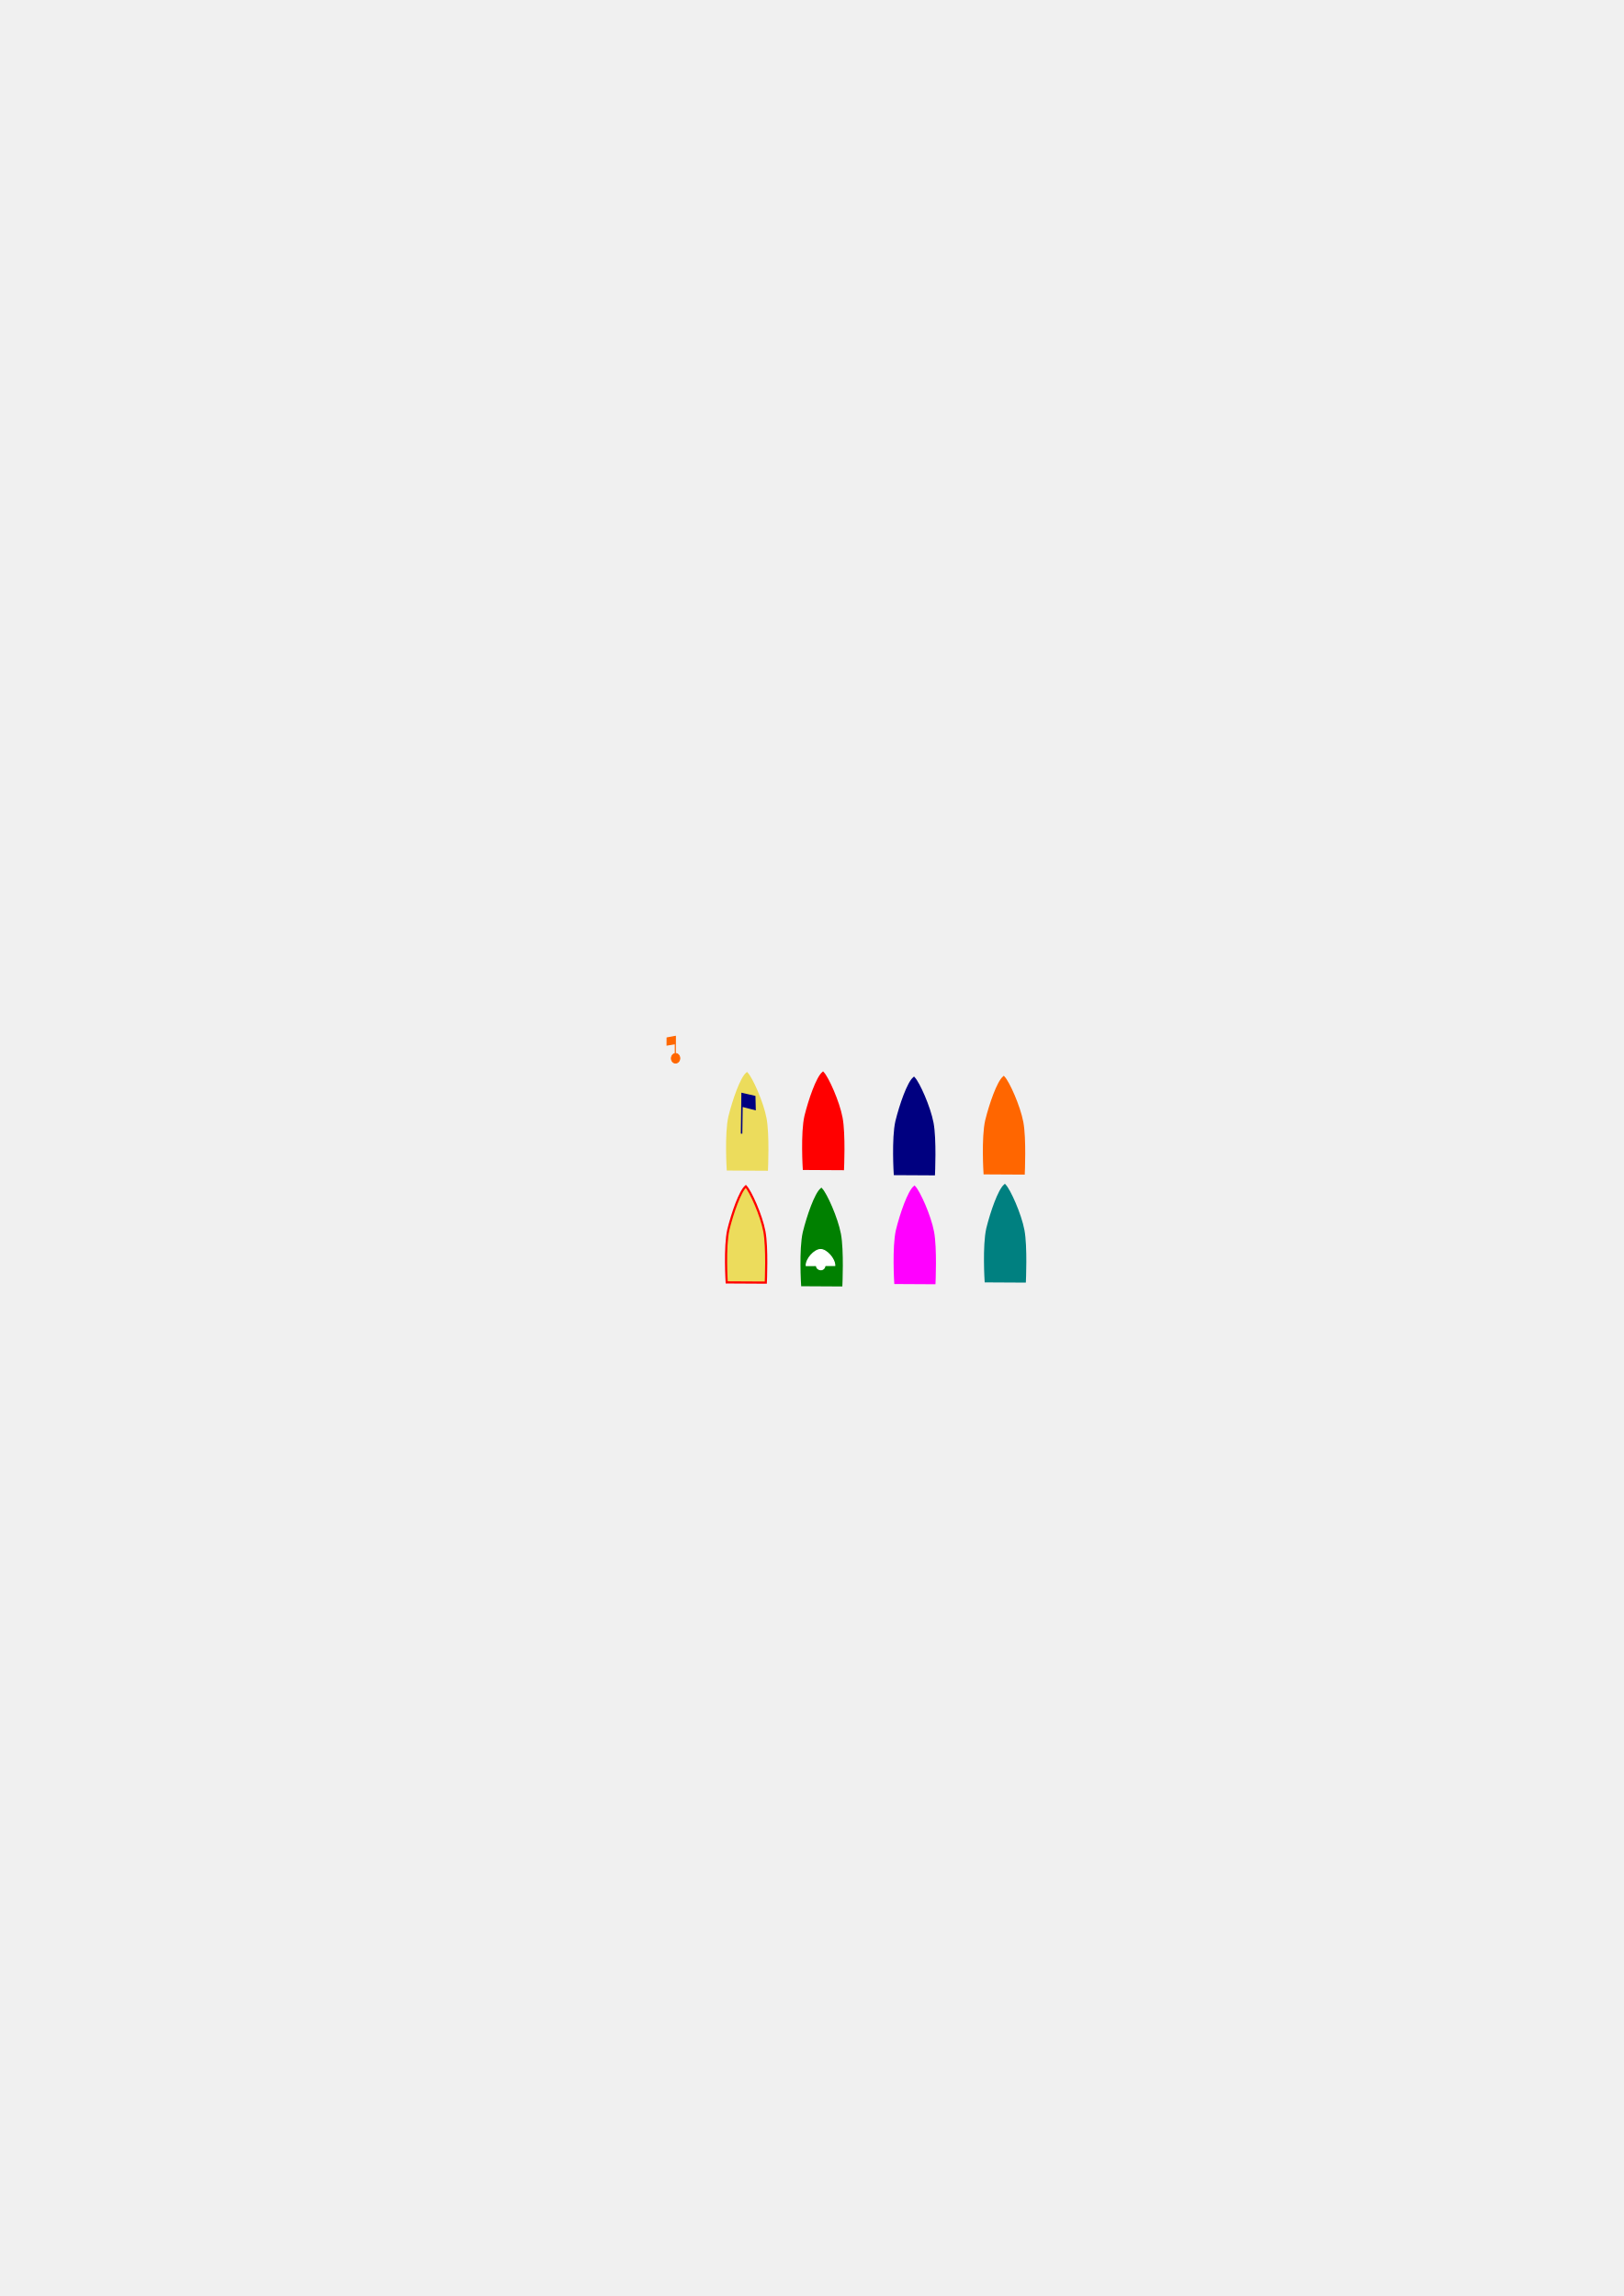
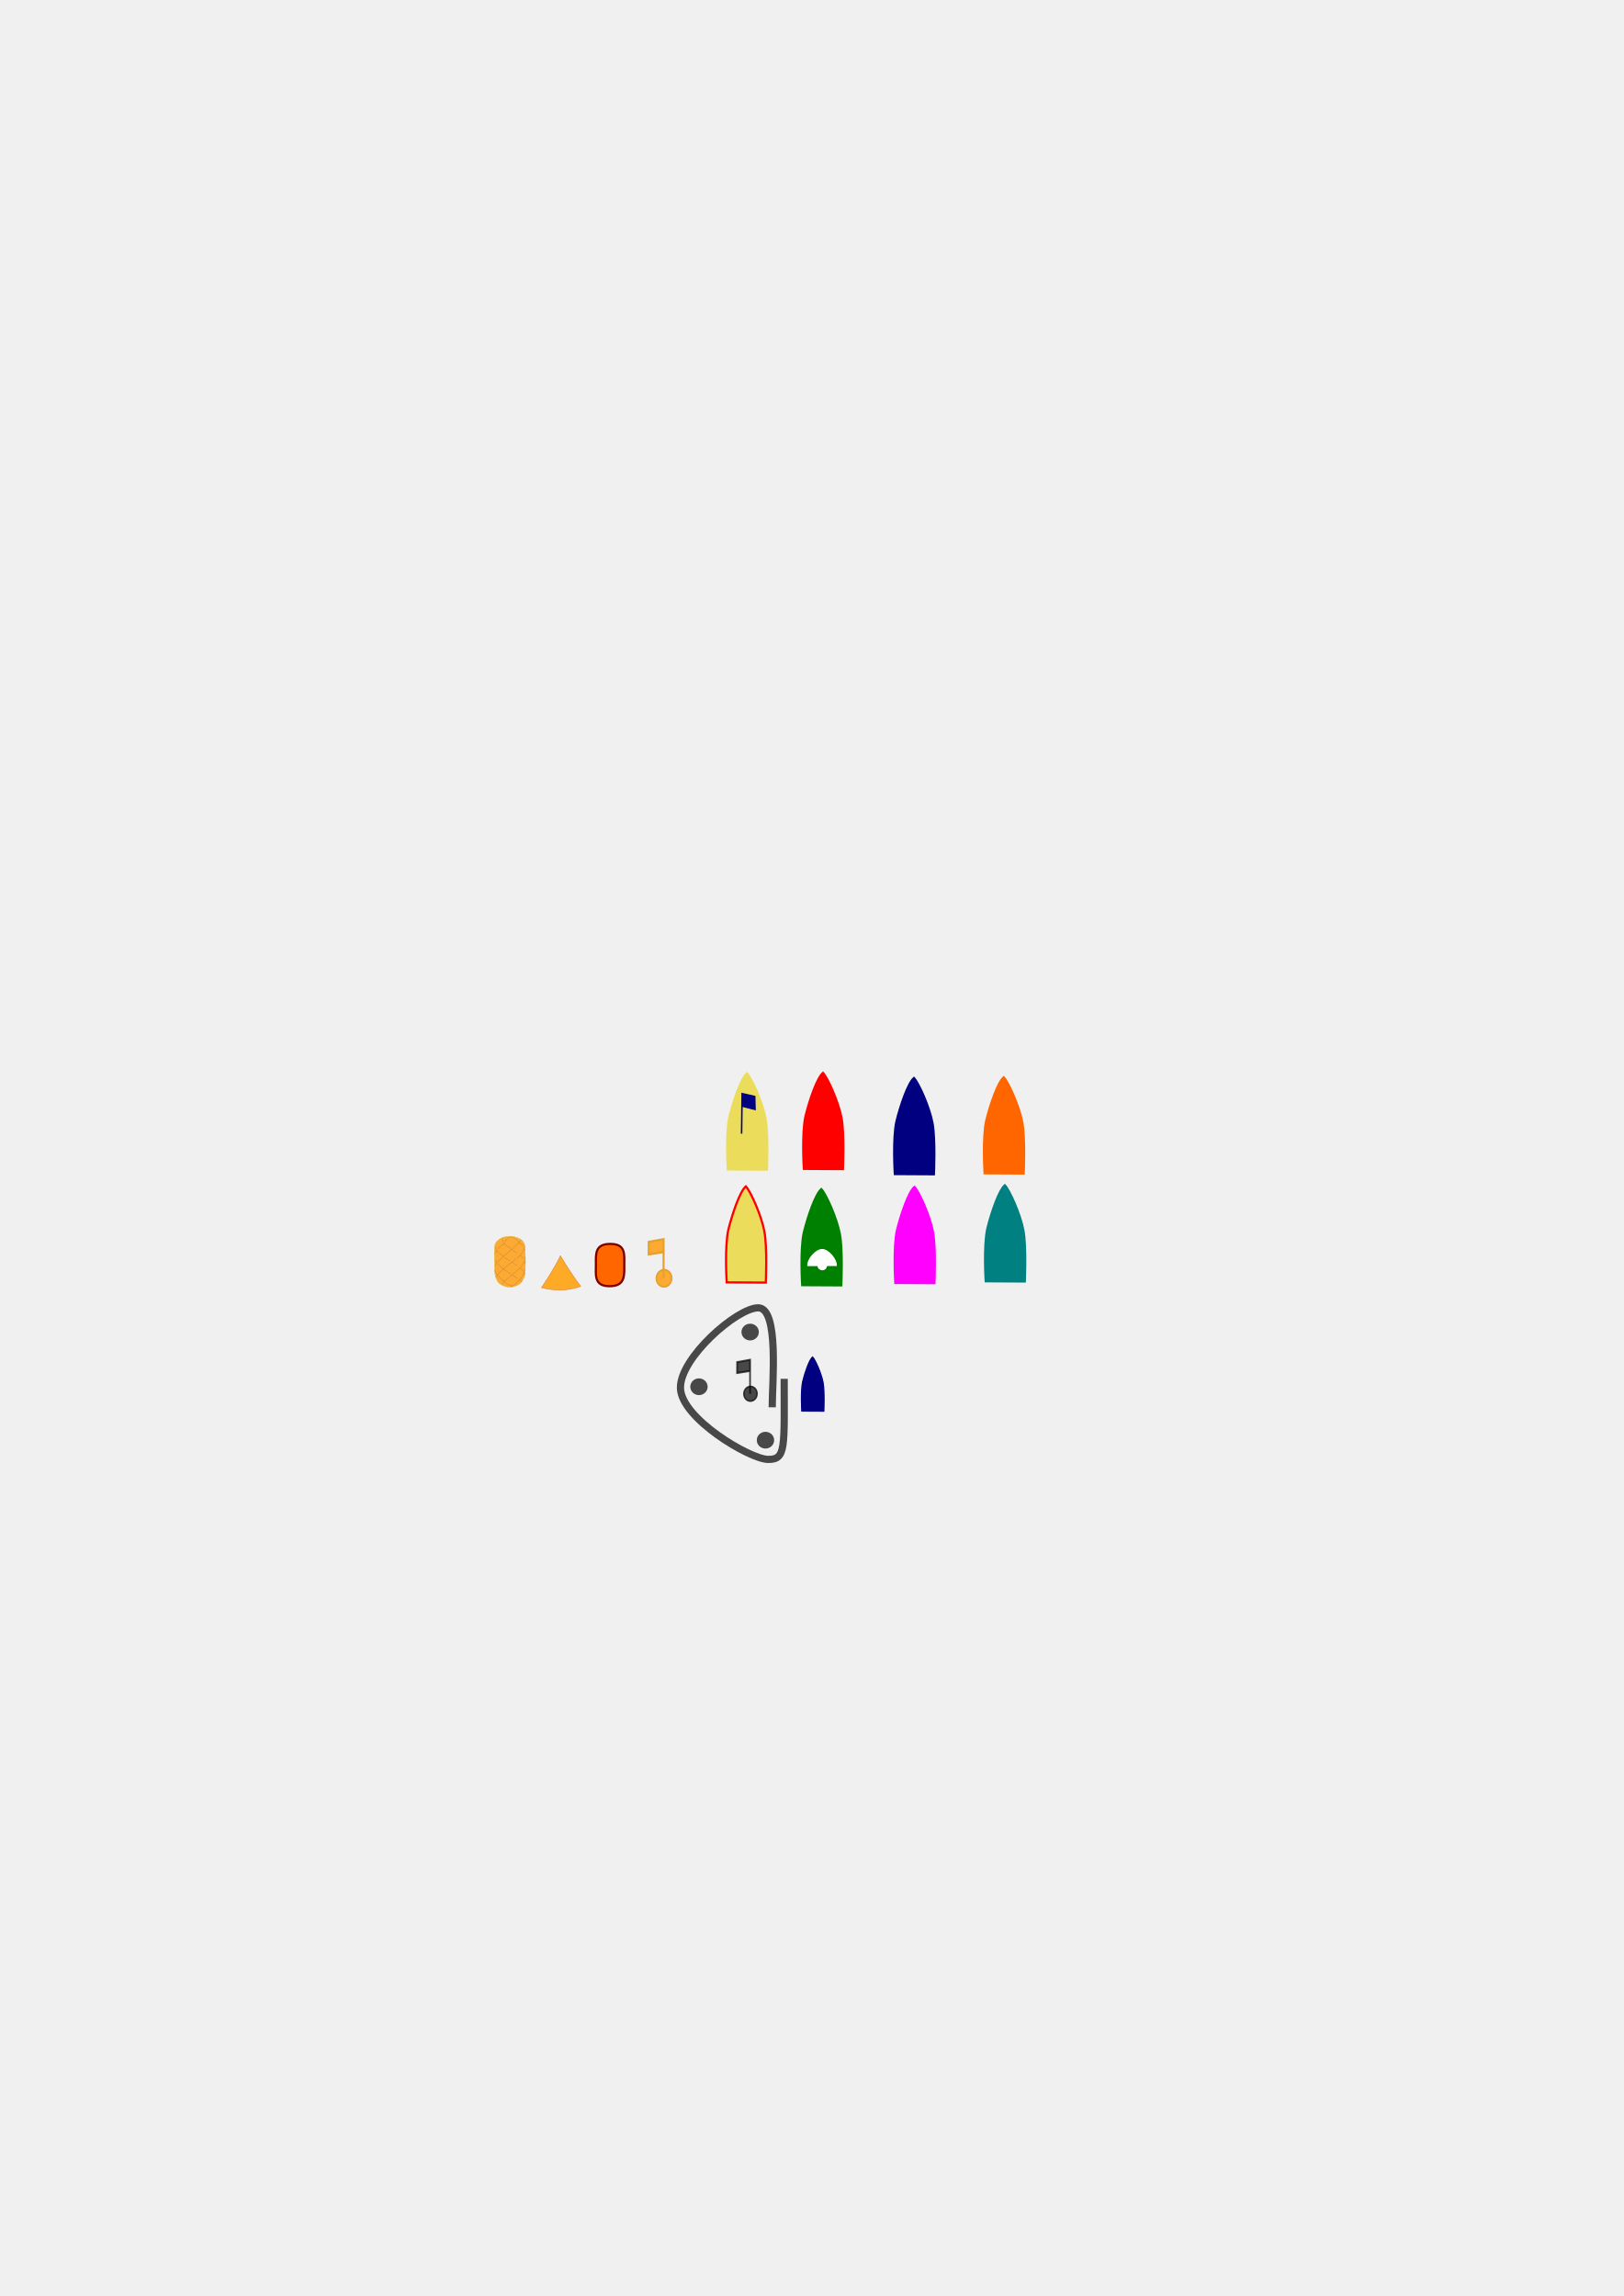
<svg xmlns="http://www.w3.org/2000/svg" width="210mm" height="297mm" viewBox="0 0 744.094 1052.362" id="svg4512" version="1.1">
  <defs id="defs4514" />
  <g id="layer1">
    <g id="g3984-96" transform="matrix(0.4496432,-0.5955911,0.5955911,0.4496432,-275.4317,350.0845)">
      <path id="path3165-8" d="m 378.824,866.23 c -9.848,4.44 -26.46,18.709 -26.46,18.709 l 14.364,19.242 c 0,0 17.756,-12.145 24.596,-19.679 6.875,-7.572 14.508,-21.615 15.203,-25.737 -4.603,-1.002 -18.019,3.327 -27.703,7.465 z" style="fill:#000080;fill-opacity:1;stroke:#000080;stroke-width:1.34px;stroke-linecap:butt;stroke-linejoin:miter;stroke-opacity:1" />
-       <g id="g3974-9" transform="matrix(-0.02626576,-0.8304995,-0.8631155,0.1130392,968.9362,920.75)">
-         <ellipse style="fill:#ff6600;fill-opacity:1;fill-rule:nonzero;stroke:#ff6600;stroke-width:0.983;stroke-miterlimit:4;stroke-dasharray:none;stroke-opacity:1" id="path3943-1" transform="matrix(0.6818019,0,0,0.6818019,546.0638,856.4549)" cx="-325.976" cy="-181.449" rx="4.745" ry="4.797" />
-         <path style="fill:#ff6600;stroke:#ff6600;stroke-width:0.857px;stroke-linecap:butt;stroke-linejoin:miter;stroke-opacity:1" d="m 323.994,732.839 7.988,-12.641 4.747,4.235 -2.538,4.061 -4.766,-4.084" id="path3937-8-3" />
+       <g id="g3974-9" transform="matrix(-0.05505215,-1.495514,-1.548231,0.195305,1368.181,1151.553)" style="fill:#fdaa34;fill-opacity:1;stroke:#e4a12d;stroke-opacity:1">
+         <ellipse style="fill:#fdaa34;fill-opacity:1;fill-rule:nonzero;stroke:#e4a12d;stroke-width:0.983;stroke-miterlimit:4;stroke-dasharray:none;stroke-opacity:1" id="path3943-1" transform="matrix(0.6818019,0,0,0.6818019,546.0638,856.4549)" cx="-325.976" cy="-181.449" rx="4.745" ry="4.797" />
+         <path style="fill:#fdaa34;fill-opacity:1;stroke:#e4a12d;stroke-width:0.857px;stroke-linecap:butt;stroke-linejoin:miter;stroke-opacity:1" d="m 323.994,732.839 7.988,-12.641 4.747,4.235 -2.538,4.061 -4.766,-4.084" id="path3937-8-3" />
      </g>
      <path id="path3165-8-2" d="m 347.699,819.734 c -9.848,4.44 -26.46,18.709 -26.46,18.709 l 14.364,19.242 c 0,0 17.756,-12.145 24.596,-19.679 6.875,-7.572 14.508,-21.615 15.203,-25.737 -4.603,-1.002 -18.019,3.327 -27.703,7.465 z" style="fill:#ff0000;fill-opacity:1;stroke:#ff0000;stroke-width:1.34px;stroke-linecap:butt;stroke-linejoin:miter;stroke-opacity:1" />
      <path id="path3165-8-2-3" d="m 290.101,861.946 c -9.848,4.44 -26.46,18.709 -26.46,18.709 l 14.364,19.242 c 0,0 17.756,-12.145 24.596,-19.679 6.875,-7.572 14.508,-21.615 15.203,-25.737 -4.603,-1.002 -18.019,3.327 -27.703,7.465 z" style="fill:#008000;fill-opacity:1;stroke:#008000;stroke-width:1.34px;stroke-linecap:butt;stroke-linejoin:miter;stroke-opacity:1" />
      <path id="path3165-8-2-3-0" d="m 325.64,906.774 c -9.848,4.44 -26.46,18.709 -26.46,18.709 l 14.364,19.242 c 0,0 17.756,-12.145 24.596,-19.679 6.875,-7.572 14.508,-21.615 15.203,-25.737 -4.603,-1.002 -18.019,3.327 -27.703,7.465 z" style="fill:#ff00ff;fill-opacity:1;stroke:#ff00ff;stroke-width:1.34px;stroke-linecap:butt;stroke-linejoin:miter;stroke-opacity:1" />
      <path id="path3165-8-2-3-0-1" d="m 412.417,909.951 c -9.848,4.44 -26.46,18.709 -26.46,18.709 l 14.364,19.242 c 0,0 17.756,-12.145 24.596,-19.679 6.875,-7.572 14.508,-21.615 15.203,-25.737 -4.603,-1.002 -18.019,3.327 -27.703,7.465 z" style="fill:#ff6600;fill-opacity:1;stroke:#ff6600;stroke-width:1.34px;stroke-linecap:butt;stroke-linejoin:miter;stroke-opacity:1" />
      <path id="path3165-8-2-3-0-1-2" d="m 359.889,950.456 c -9.848,4.44 -26.46,18.709 -26.46,18.709 l 14.364,19.242 c 0,0 17.756,-12.145 24.596,-19.679 6.875,-7.572 14.508,-21.615 15.203,-25.737 -4.603,-1.002 -18.019,3.327 -27.703,7.465 z" style="fill:#008080;fill-opacity:1;stroke:#008080;stroke-width:1.34px;stroke-linecap:butt;stroke-linejoin:miter;stroke-opacity:1" />
-       <g id="g5163" style="fill:#ffffff;stroke:#ffffff" transform="matrix(0.4841695,0.02921859,0.02921859,0.5008134,175.1386,505.2761)">
+       <g id="g5163" style="fill:#ffffff;stroke:#ffffff" transform="matrix(0.4841695,0.02921859,0.02921859,0.5008134,175.7153,506.04)">
        <path id="path5157" d="m 181.862,756.269 c 7.165,-5.199 11.294,-20.451 7.01,-26.099 -4.285,-5.648 -20.067,-6.204 -27.226,-0.54 l 20.625,27.179" style="fill:#ffffff;fill-rule:evenodd;stroke:#ffffff;stroke-width:1.34px;stroke-linecap:butt;stroke-linejoin:miter;stroke-opacity:1" />
        <path id="path5161" d="m 168.907,739.215 c -5.244,3.857 -1.138,12.442 6.217,7.814" style="fill:#ffffff;fill-rule:evenodd;stroke:#ffffff;stroke-width:1.34px;stroke-linecap:butt;stroke-linejoin:miter;stroke-opacity:1" />
      </g>
      <path id="path3165-8-2-1" d="m 319.291,782.667 c -9.848,4.44 -26.46,18.709 -26.46,18.709 l 14.364,19.242 c 0,0 17.756,-12.145 24.596,-19.679 6.875,-7.572 14.508,-21.615 15.203,-25.737 -4.603,-1.002 -18.019,3.327 -27.703,7.465 z" style="fill:#ecdc5c;fill-opacity:1;stroke:#ecdc5c;stroke-width:1.34px;stroke-linecap:butt;stroke-linejoin:miter;stroke-opacity:1" />
      <path id="path3937-82" d="m 315.475,794.878 19.827,-14.552 3.237,7.259 -6.215,4.926 -3.152,-7.611" style="fill:#000080;stroke:#000080;stroke-width:0.919px;stroke-linecap:butt;stroke-linejoin:miter;stroke-opacity:1" />
      <path id="path3165-8-2-1-4" d="m 263.517,823.926 c -9.848,4.44 -26.46,18.709 -26.46,18.709 l 14.364,19.242 c 0,0 17.756,-12.145 24.596,-19.679 6.875,-7.572 14.508,-21.615 15.203,-25.737 -4.603,-1.002 -18.019,3.327 -27.703,7.465 z" style="fill:#ecdc5c;fill-opacity:1;stroke:#ff0000;stroke-width:1.34px;stroke-linecap:butt;stroke-linejoin:miter;stroke-opacity:1" />
+       <path style="fill:#ff6600;fill-rule:evenodd;stroke:#7d0000;stroke-width:1.34px;stroke-linecap:butt;stroke-linejoin:miter;stroke-opacity:1" d="m 197.469,771.888 c 5.098,-3.87 9.629,-8.167 15.387,-0.539 5.758,7.628 0.062,10.713 -4.988,14.525 -5.049,3.812 -10.09,8.608 -15.996,0.787 -5.905,-7.822 0.498,-10.902 5.596,-14.772 z" id="path5330" />
+       <g id="g5374" style="fill:#fdaa35;fill-opacity:1" transform="matrix(0.2,0,0,0.2,136.7048,584.0341)">
+         <path id="path5343" d="m 213.3,676.797 c 6.788,8.547 10.933,17.796 12.441,29.585 0.63,4.924 0.302,10.261 -1.724,14.794 -3.288,7.355 -9.809,12.966 -16.023,18.093 -15.377,12.686 -31.574,25.473 -48.364,36.812 -5.453,3.682 -10.169,7.847 -16.958,10.104 -6.789,2.257 -16.143,4.401 -24.829,2.854 -8.686,-1.547 -20.953,-8.944 -27.236,-16.616 -7.491,-9.147 -10.114,-17.947 -11.525,-27.577 -1.333,-9.096 0.782,-15.42 5.478,-23.324 5.25,-8.837 14.368,-17.57 23.518,-24.051 16.361,-11.59 31.371,-25.388 47.982,-36.524 4.837,-3.243 10.204,-6.54 16.01,-6.99 8.098,-0.627 16.463,2.255 23.566,6.195 7.075,3.924 12.027,9.549 17.664,16.647 z" style="fill:#fdaa35;fill-opacity:1;fill-rule:evenodd;stroke:#e4b42e;stroke-width:1.34px;stroke-linecap:butt;stroke-linejoin:miter;stroke-opacity:1" />
+         <path id="path5356" d="m 206.415,739.56 4.147,-5.23 c 4.103,-7.401 5.603,-15.618 4.469,-24.661 4.148,-9.09 1.834,-19.727 -1.367,-31.199 -7.056,-4.027 -15.215,-6.381 -29.32,-2.3 -10.967,-5.255 -20.954,-6.3 -30.503,-5.455 l -12.033,1.139" style="fill:#fdaa35;fill-opacity:1;fill-rule:evenodd;stroke:#000000;stroke-width:0.268;stroke-linecap:butt;stroke-linejoin:miter;stroke-miterlimit:4;stroke-dasharray:none;stroke-opacity:1" />
+         <path id="path5358" d="m 194.32,660.394 c -2.243,5.131 -6.29,10.27 -9.785,15.633 l 0.044,29.05 1.248,31.439 c 0.1,8.136 -0.754,15.502 -4.721,20.354 l -5.959,7.198" style="fill:#fdaa35;fill-opacity:1;fill-rule:evenodd;stroke:#000000;stroke-width:0.268;stroke-linecap:butt;stroke-linejoin:miter;stroke-miterlimit:4;stroke-dasharray:none;stroke-opacity:1" />
+         <path id="path5360" d="m 159.955,659.354 -6.593,11.124 -1.589,27.284 2.398,31.77 0.765,30.004 -2.001,18.001 -5.414,5.736" style="fill:#fdaa35;fill-opacity:1;fill-rule:evenodd;stroke:#000000;stroke-width:0.268;stroke-linecap:butt;stroke-linejoin:miter;stroke-miterlimit:4;stroke-dasharray:none;stroke-opacity:1" />
+         <path id="path5362" d="m 127.846,683.145 -3.844,10.397 -2.976,27.432 2.109,31.388 1.572,27.896 -0.763,8.521" style="fill:#fdaa35;fill-opacity:1;fill-rule:evenodd;stroke:#000000;stroke-width:0.268;stroke-linecap:butt;stroke-linejoin:miter;stroke-miterlimit:4;stroke-dasharray:none;stroke-opacity:1" />
+         <path id="path5364" d="m 104.619,700.83 c -4.76,4.204 -7.039,10.581 -9.446,16.876 -1.627,8.988 -3.955,17.629 -1.92,28.434 -1.518,9.198 -2.868,18.384 2.476,26.314 l -0.273,4.404" style="fill:#fdaa35;fill-opacity:1;fill-rule:evenodd;stroke:#000000;stroke-width:0.268;stroke-linecap:butt;stroke-linejoin:miter;stroke-miterlimit:4;stroke-dasharray:none;stroke-opacity:1" />
+         <path id="path5366" d="m 225.417,709.924 -10.611,0.115 -30.562,-5.01 -32.95,-7.505 -27.198,-4.652 -11.598,2.31" style="fill:#fdaa35;fill-opacity:1;fill-rule:evenodd;stroke:#000000;stroke-width:0.268;stroke-linecap:butt;stroke-linejoin:miter;stroke-miterlimit:4;stroke-dasharray:none;stroke-opacity:1" />
+         <path id="path5368" d="m 220.252,726.117 c -2.58,4.394 -5.771,5.991 -9.88,8.358 -6.948,2.77 -15.942,2.532 -24.782,2.519 l -31.372,-7.797 -32.763,-8.846 -25.565,-2.886 -8.658,1.439" style="fill:#fdaa35;fill-opacity:1;fill-rule:evenodd;stroke:#000000;stroke-width:0.268;stroke-linecap:butt;stroke-linejoin:miter;stroke-miterlimit:4;stroke-dasharray:none;stroke-opacity:1" />
+         <path id="path5370" d="m 192.572,750.612 c -3.375,3.572 -7.531,4.824 -11.513,6.593 -8.774,3.146 -17.463,3.246 -26.123,2.332 l -31.894,-6.504 -29.743,-7.228 -12.892,1.788" style="fill:#fdaa35;fill-opacity:1;fill-rule:evenodd;stroke:#000000;stroke-width:0.268;stroke-linecap:butt;stroke-linejoin:miter;stroke-miterlimit:4;stroke-dasharray:none;stroke-opacity:1" />
+         <path id="path5372" d="m 161.825,773.824 -9.081,3.857 c -8.951,2.489 -17.999,4.648 -28.469,2.004 -9.53,0.387 -19.056,0.975 -28.737,-7.088 l -4.98,-1.037" style="fill:#fdaa35;fill-opacity:1;fill-rule:evenodd;stroke:#000000;stroke-width:0.268;stroke-linecap:butt;stroke-linejoin:miter;stroke-miterlimit:4;stroke-dasharray:none;stroke-opacity:1" />
+       </g>
+       <path style="fill:#fdaa27;fill-opacity:1;fill-rule:evenodd;stroke:#e4812e;stroke-width:0.335px;stroke-linecap:butt;stroke-linejoin:miter;stroke-opacity:1" d="m 188.573,751.302 c -2.88,6.947 -5.384,14.026 -7.496,21.242 -7.536,-4.975 -12.04,-11.478 -15.084,-18.717 4.488,-0.335 12.373,-0.615 22.581,-2.525 z" id="path5386" />
+       <g id="g4226">
+         <path id="path5399" d="m 192.684,911.155 c 12.081,-9.12 51.37,-33.332 43.56,-43.677 -7.81,-10.345 -53.607,-19.941 -68.143,-8.367 -14.537,11.574 -9.156,60.157 -2.551,69.233 6.605,9.077 11.638,3.719 45.501,-21.846" style="fill:none;fill-rule:evenodd;stroke:#000000;stroke-width:4.422;stroke-linecap:butt;stroke-linejoin:miter;stroke-miterlimit:4;stroke-dasharray:none;stroke-opacity:0.701" />
+         <ellipse ry="5.14" rx="5.33" transform="matrix(0.6025268,0.7980986,-0.7980986,0.6025268,0,0)" cy="382.604" cx="798.302" id="path5401" style="fill:#000000;fill-opacity:0.702;stroke:none;stroke-width:0.402;stroke-miterlimit:4;stroke-dasharray:none;stroke-opacity:0.702" />
+         <path style="fill:#000080;fill-opacity:1;stroke:#000080;stroke-width:0.754px;stroke-linecap:butt;stroke-linejoin:miter;stroke-opacity:1" d="m 216.687,916.528 c -5.539,2.497 -14.884,10.524 -14.884,10.524 l 8.08,10.824 c 0,0 9.988,-6.832 13.835,-11.069 3.867,-4.259 8.161,-12.159 8.552,-14.477 -2.589,-0.564 -10.136,1.871 -15.583,4.199 z" id="path3165-8-6" />
+         <g style="fill:#000000;fill-opacity:0.702;stroke:#000000;stroke-opacity:0.702" transform="matrix(-0.04796145,-1.302892,-1.348819,0.1701498,1195.123,1192.721)" id="g3974-9-7">
+           <ellipse ry="4.797" rx="4.745" cy="-181.449" cx="-325.976" transform="matrix(0.6818019,0,0,0.6818019,546.0638,856.4549)" id="path3943-1-2" style="fill:#000000;fill-opacity:0.702;fill-rule:nonzero;stroke:#000000;stroke-width:0.983;stroke-miterlimit:4;stroke-dasharray:none;stroke-opacity:0.702" />
+           <path id="path3937-8-3-9" d="m 323.994,732.839 7.988,-12.641 4.747,4.235 -2.538,4.061 -4.766,-4.084" style="fill:#000000;fill-opacity:0.702;stroke:#000000;stroke-width:0.857px;stroke-linecap:butt;stroke-linejoin:miter;stroke-opacity:0.702" />
+         </g>
+         <ellipse transform="matrix(0.6025268,0.7980986,-0.7980986,0.6025268,0,0)" ry="5.14" rx="5.33" cy="349.014" cx="829.734" id="path5401-3" style="fill:#000000;fill-opacity:0.702;stroke:none;stroke-width:0.402;stroke-miterlimit:4;stroke-dasharray:none;stroke-opacity:1" />
+         <ellipse transform="matrix(0.6025268,0.7980986,-0.7980986,0.6025268,0,0)" ry="5.14" rx="5.33" cy="415.427" cx="839.142" id="path5401-39" style="fill:#000000;fill-opacity:0.702;stroke:none;stroke-width:0.402;stroke-miterlimit:4;stroke-dasharray:none;stroke-opacity:1" />
+       </g>
    </g>
  </g>
</svg>
